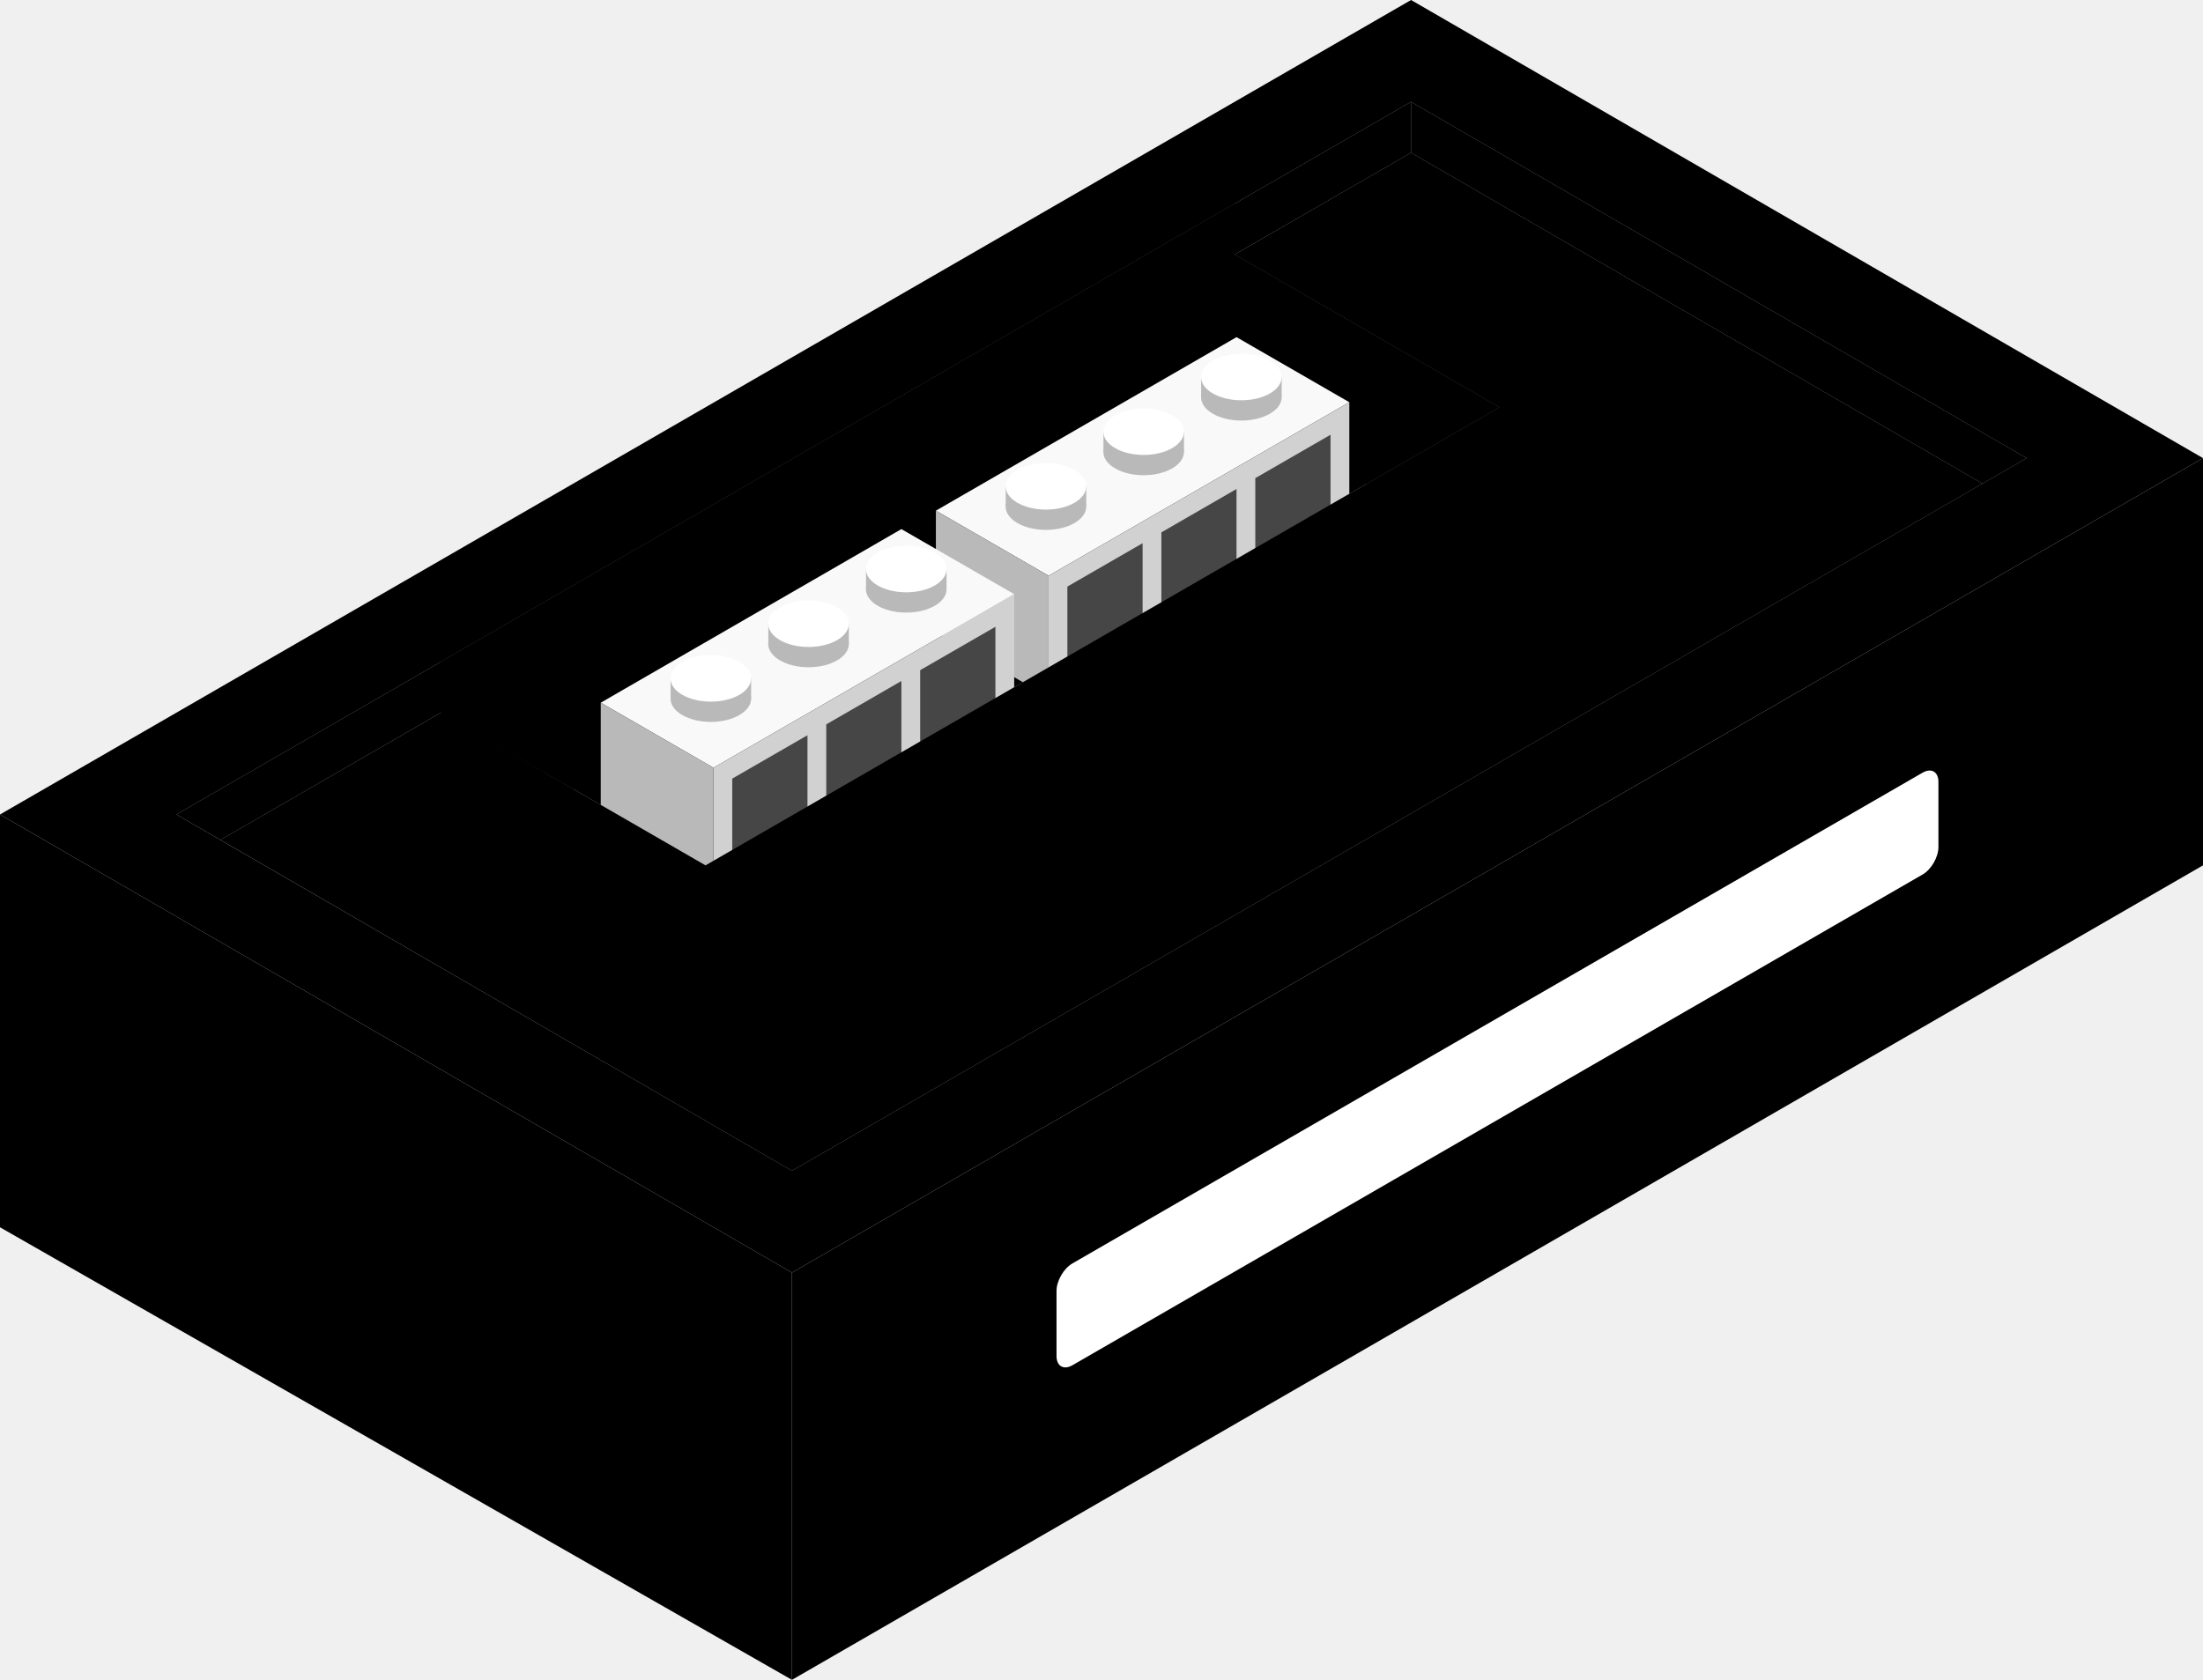
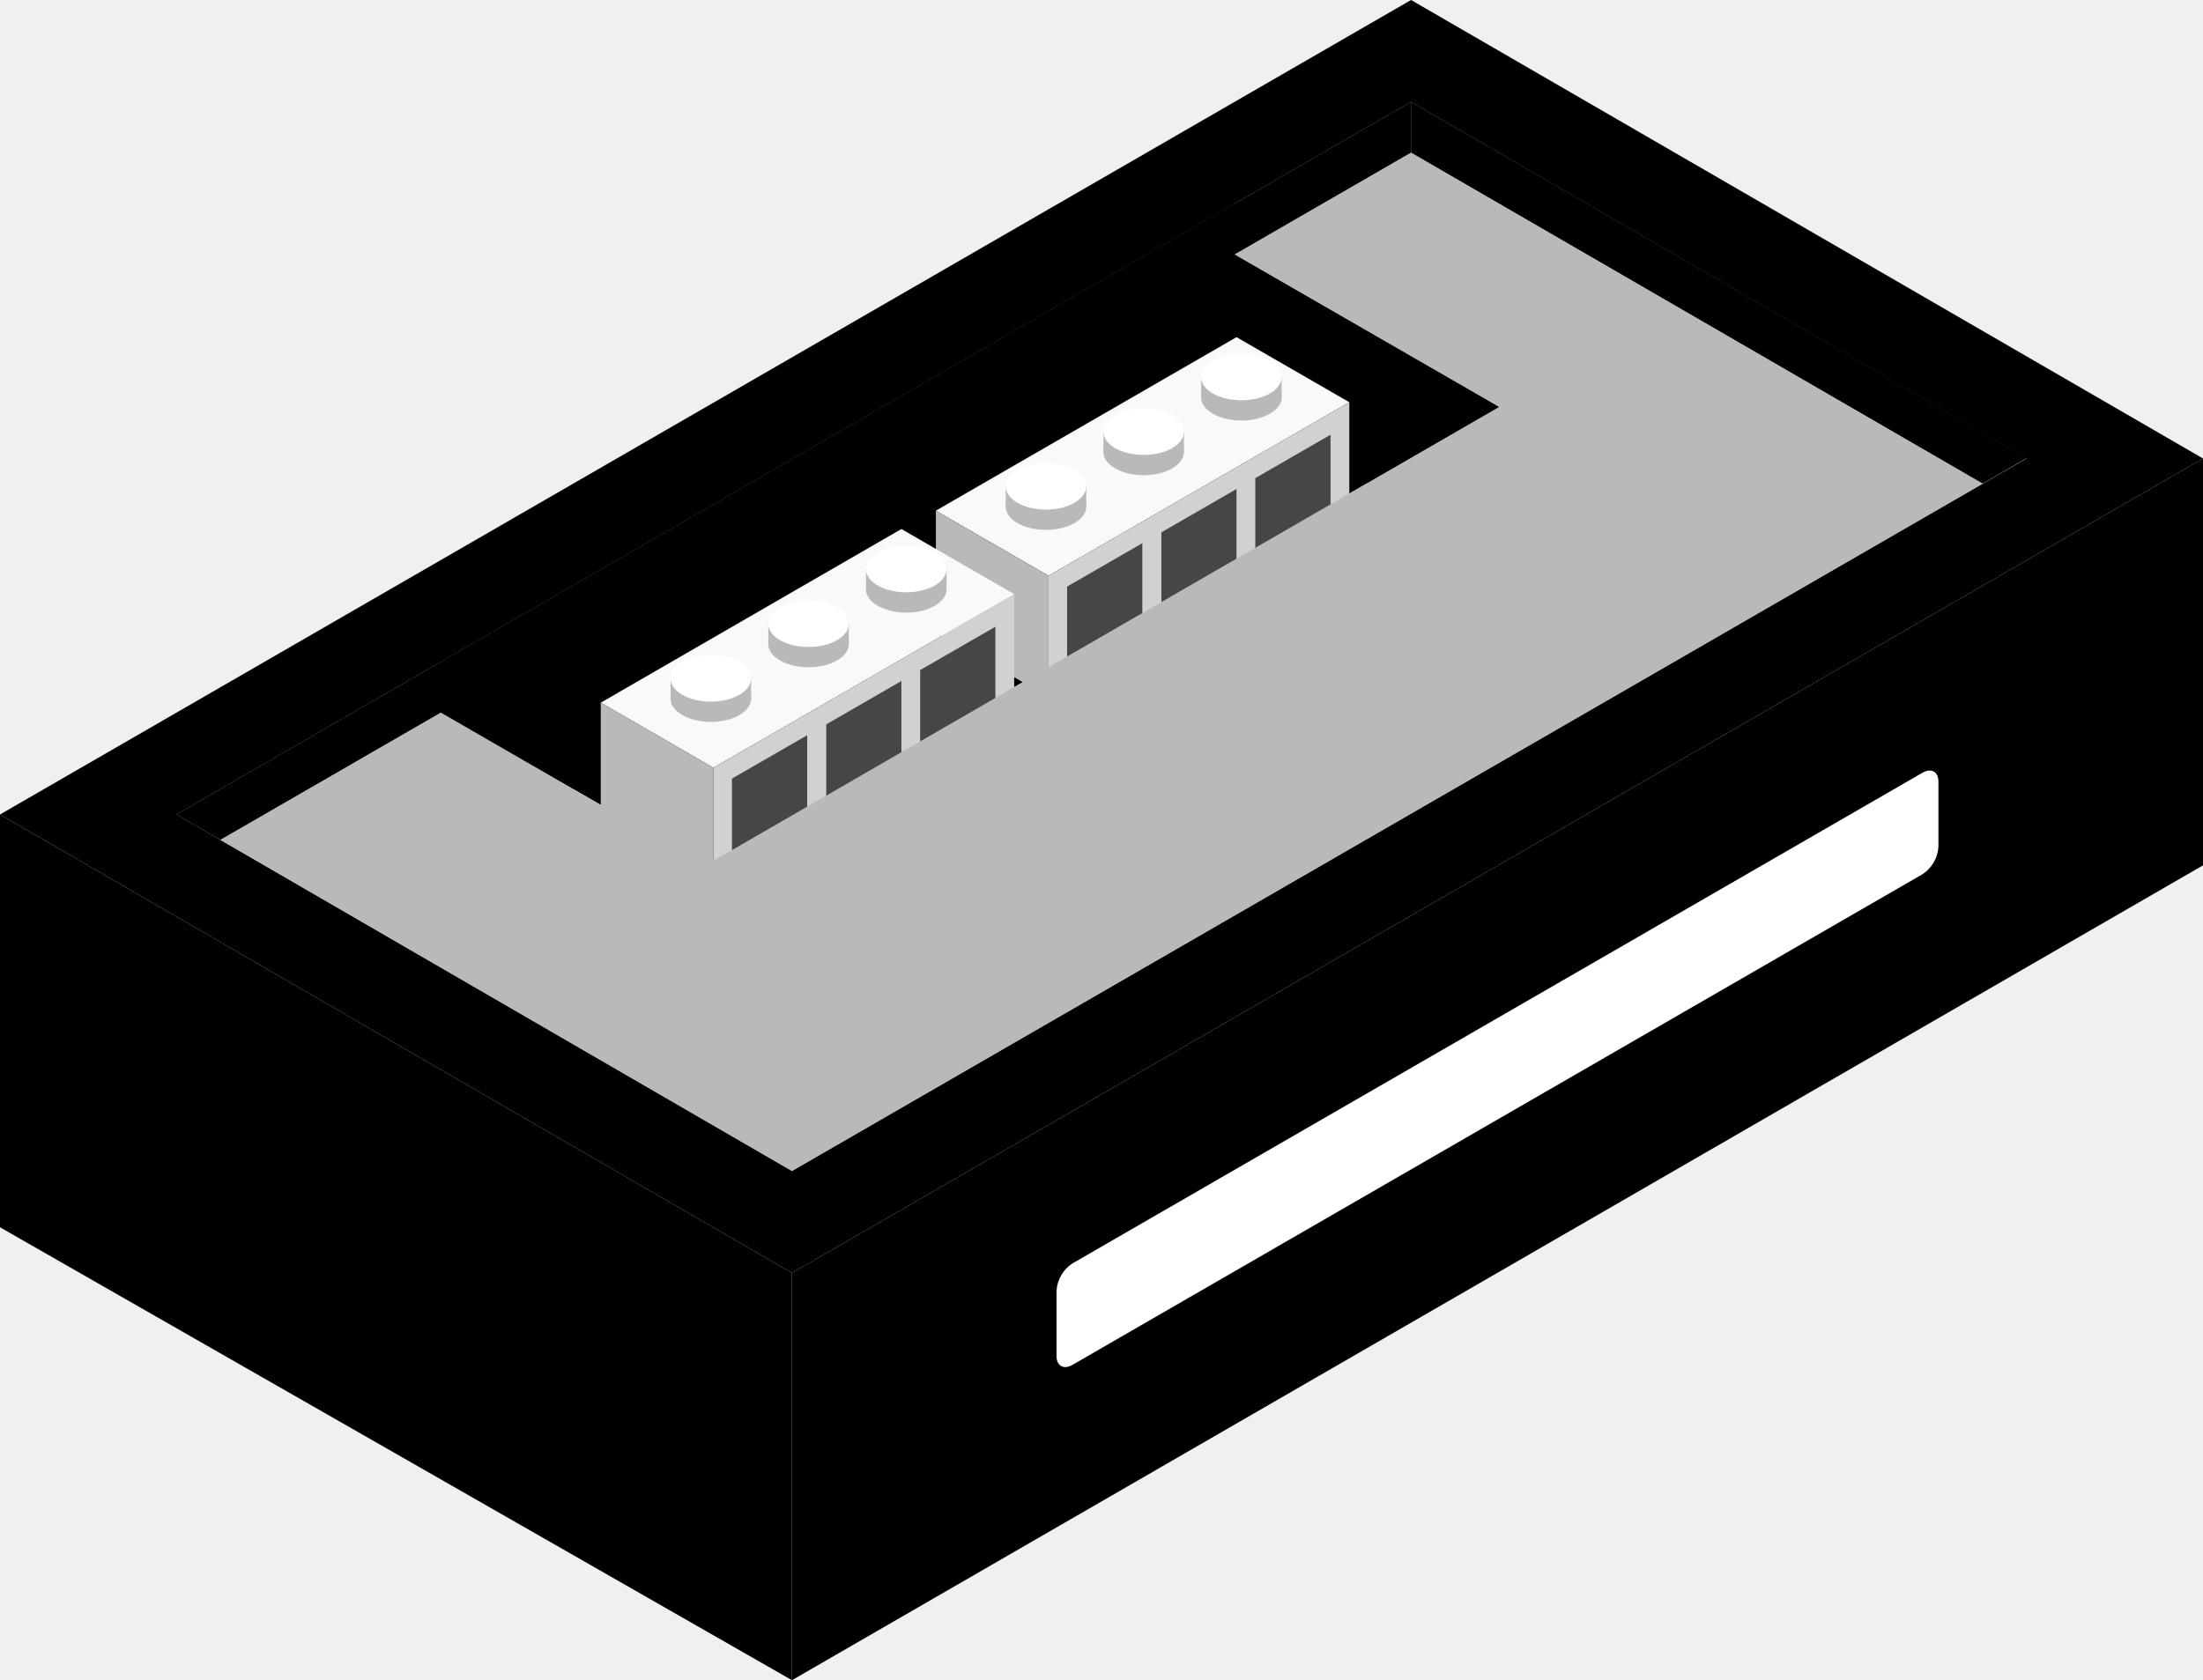
- <svg xmlns="http://www.w3.org/2000/svg" version="1.1" id="Layer_1" x="0px" y="0px" viewBox="0 0 249.8 190.53" style="enable-background:new 0 0 249.8 190.53;" xml:space="preserve">
-   <style type="text/css">
- 	.st0{fill:#FFFFFF;}
- 	.st1{fill:#B9B9B9;}
- 	.st2{fill:#F9F9F9;}
- 	.st3{fill:#D1D1D1;}
- 	.st4{fill:#464646;}
- </style>
-   <switch>
-     <g>
-       <g id="Group_9_">
-         <g id="Group_8_">
-           <path id="Path" class="top_x002D_T4" d="M0,92.38l89.8,51.96l160-92.38L160,0L0,92.38z" />
-           <path id="Path_1_" class="exterior_x002D_R4" d="M249.8,98.15V51.96l-160,92.38v46.19L249.8,98.15z" />
-           <path id="Path_2_" class="exterior_x002D_L1" d="M0,139.2V92.38l89.8,51.96v46.19L0,139.2z" />
-           <path id="Path_3_" class="st0" d="M121.6,143.3L218,87.64c0.99-0.57,1.8-0.11,1.8,1.04v7.39c0,1.15-0.81,2.55-1.8,3.12      l-96.4,55.66c-0.99,0.57-1.8,0.1-1.8-1.04v-7.39C119.8,145.27,120.61,143.87,121.6,143.3z" />
-           <path id="Path_4_" class="st1" d="M160,11.55l69.8,40.41l-140,80.83L20,92.38L160,11.55z" />
-           <path id="Path_5_" class="exterior_x002D_L1" d="M160,11.55v5.77l64.8,37.53l5-2.89L160,11.55z" />
-           <path id="Path_6_" class="exterior_x002D_R4" d="M20,92.38l140-80.83v5.77L25,95.26L20,92.38z" />
-           <path id="Path_7_" class="top_x002D_T1" d="M50,80.83l90-51.96l30,17.32L80,98.15L50,80.83z" />
-           <path id="Path_8_" class="exterior_x002D_R4" d="M140,46.19v-23.1L50,75.06v5.9l15,8.53L140,46.19z" />
-           <path id="Path_9_" class="exterior_x002D_L1" d="M140,46.19l15,8.66l15-8.66l-30-17.32V46.19z" />
-           <g id="Group_3_">
-             <path id="Path_10_" class="st2" d="M106.12,57.92l12.78,7.38L153,45.62l-12.79-7.38L106.12,57.92z" />
-             <path id="Path_11_" class="st1" d="M118.9,65.3v13.76l-12.78-7.38V57.92L118.9,65.3z" />
-             <path id="Path_12_" class="st3" d="M153,45.62v13.76l-34.1,19.68V65.3L153,45.62z" />
-             <path id="Path_13_" class="st4" d="M121.03,66.53l8.53-4.92v9.84l-8.53,4.92V66.53z" />
-             <path id="Path_14_" class="st4" d="M131.69,60.38l8.52-4.92v9.84l-8.52,4.92V60.38z" />
-             <path id="Path_15_" class="st4" d="M142.34,54.23l8.53-4.92v9.84l-8.53,4.92V54.23z" />
-             <g id="Group">
-               <ellipse id="Ellipse" vector-effect="non-scaling-stroke" class="st1" cx="118.6" cy="57.46" rx="4.57" ry="2.64" />
-               <rect id="Rectangle" x="114.04" y="55.16" class="st1" width="9.13" height="2.3" />
-               <ellipse id="Ellipse_1_" vector-effect="non-scaling-stroke" class="st0" cx="118.6" cy="55.16" rx="4.57" ry="2.64" />
-             </g>
-             <g id="Group_1_">
-               <ellipse id="Ellipse_2_" vector-effect="non-scaling-stroke" class="st1" cx="129.68" cy="51.26" rx="4.57" ry="2.64" />
-               <rect id="Rectangle_1_" x="125.12" y="48.96" class="st1" width="9.13" height="2.3" />
-               <ellipse id="Ellipse_3_" vector-effect="non-scaling-stroke" class="st0" cx="129.68" cy="48.96" rx="4.57" ry="2.64" />
-             </g>
-             <g id="Group_2_">
-               <ellipse id="Ellipse_4_" vector-effect="non-scaling-stroke" class="st1" cx="140.76" cy="45.06" rx="4.57" ry="2.64" />
-               <rect id="Rectangle_2_" x="136.2" y="42.76" class="st1" width="9.13" height="2.3" />
-               <ellipse id="Ellipse_5_" vector-effect="non-scaling-stroke" class="st0" cx="140.76" cy="42.76" rx="4.57" ry="2.64" />
-             </g>
-           </g>
-           <g id="Group_7_">
-             <path id="Path_16_" class="st2" d="M68.12,79.7l12.78,7.38L115,67.39l-12.79-7.38L68.12,79.7z" />
-             <path id="Path_17_" class="st1" d="M80.9,87.08v13.76l-12.78-7.38V79.7L80.9,87.08z" />
-             <path id="Path_18_" class="st3" d="M115,67.39v13.77l-34.1,19.68V87.08L115,67.39z" />
-             <path id="Path_19_" class="st4" d="M83.03,88.31l8.53-4.92v9.84l-8.53,4.92V88.31z" />
-             <path id="Path_20_" class="st4" d="M93.69,82.16l8.52-4.92v9.84L93.69,92V82.16z" />
-             <path id="Path_21_" class="st4" d="M104.34,76.01l8.53-4.92v9.84l-8.53,4.92V76.01z" />
-             <g id="Group_4_">
-               <ellipse id="Ellipse_6_" vector-effect="non-scaling-stroke" class="st1" cx="80.6" cy="79.24" rx="4.57" ry="2.64" />
-               <rect id="Rectangle_3_" x="76.04" y="76.94" class="st1" width="9.13" height="2.3" />
-               <ellipse id="Ellipse_7_" vector-effect="non-scaling-stroke" class="st0" cx="80.6" cy="76.94" rx="4.57" ry="2.64" />
-             </g>
-             <g id="Group_5_">
-               <ellipse id="Ellipse_8_" vector-effect="non-scaling-stroke" class="st1" cx="91.68" cy="73.04" rx="4.57" ry="2.64" />
-               <rect id="Rectangle_4_" x="87.12" y="70.74" class="st1" width="9.13" height="2.3" />
-               <ellipse id="Ellipse_9_" vector-effect="non-scaling-stroke" class="st0" cx="91.68" cy="70.74" rx="4.57" ry="2.64" />
-             </g>
-             <g id="Group_6_">
-               <ellipse id="Ellipse_10_" vector-effect="non-scaling-stroke" class="st1" cx="102.76" cy="66.84" rx="4.57" ry="2.64" />
-               <rect id="Rectangle_5_" x="98.2" y="64.54" class="st1" width="9.13" height="2.3" />
-               <ellipse id="Ellipse_11_" vector-effect="non-scaling-stroke" class="st0" cx="102.76" cy="64.54" rx="4.57" ry="2.64" />
-             </g>
-           </g>
-           <path id="Path_22_" class="top_x002D_T3" d="M25,95.26l25-14.43l30,17.32l90-51.96l-30-17.32l20-11.55l64.8,37.53l-135,77.94      L25,95.26z" />
+ <svg xmlns="http://www.w3.org/2000/svg" id="Layer_1" data-name="Layer 1" viewBox="0 0 249.8 190.53">
+   <defs>
+     <style>
+             
+             
+             
+             
+             .cls-1{fill:#fff;}.cls-2{fill:#b9b9b9;}
+             .cls-3{fill:#f9f9f9;}
+             .cls-4{fill:#d1d1d1;}
+             .cls-5{fill:#464646;}
+         </style>
+   </defs>
+   <g id="Group">
+     <g id="Group-2" data-name="Group">
+       <path id="Path" class="top-light" d="M0,92.38l89.8,52L249.8,52,160,0Z" />
+       <path id="Path-2" data-name="Path" class="exterior-R-prim" d="M249.8,98.15V52l-160,92.38v46.19Z" />
+       <path id="Path-3" data-name="Path" class="exterior-L-prim" d="M0,139.2V92.38l89.8,52v46.19Z" />
+       <path id="Path-4" data-name="Path" class="cls-1" d="M121.6,143.3,218,87.64c1-.57,1.8-.11,1.8,1v7.39a4,4,0,0,1-1.8,3.12l-96.4,55.66c-1,.57-1.8.1-1.8-1v-7.39A4,4,0,0,1,121.6,143.3Z" />
+       <path id="Path-5" data-name="Path" class="cls-2" d="M160,11.55,229.8,52l-140,80.83L20,92.38Z" />
+       <path id="Path-6" data-name="Path" class="exterior-L-prim" d="M160,11.55v5.77l64.8,37.53,5-2.89Z" />
+       <path id="Path-7" data-name="Path" class="exterior-R-prim" d="M20,92.38,160,11.55v5.77L25,95.26Z" />
+       <path id="Path-8" data-name="Path" class="top-dark" d="M50,80.83l90-52,30,17.32-90,52Z" />
+       <path id="Path-9" data-name="Path" class="exterior-R-prim" d="M140,46.19V23.09l-90,52V81l15,8.53Z" />
+       <path id="Path-10" data-name="Path" class="exterior-L-prim" d="M140,46.19l15,8.66,15-8.66L140,28.87Z" />
+       <g id="Group-3" data-name="Group">
+         <path id="Path-11" data-name="Path" class="cls-3" d="M106.12,57.92,118.9,65.3,153,45.62l-12.79-7.38Z" />
+         <path id="Path-12" data-name="Path" class="cls-2" d="M118.9,65.3V79.06l-12.78-7.38V57.92Z" />
+         <path id="Path-13" data-name="Path" class="cls-4" d="M153,45.62V59.38L118.9,79.06V65.3Z" />
+         <path id="Path-14" data-name="Path" class="cls-5" d="M121,66.53l8.53-4.92v9.84L121,76.37Z" />
+         <path id="Path-15" data-name="Path" class="cls-5" d="M131.69,60.38l8.52-4.92V65.3l-8.52,4.92Z" />
+         <path id="Path-16" data-name="Path" class="cls-5" d="M142.34,54.23l8.53-4.92v9.84l-8.53,4.92Z" />
+         <g id="Group-4" data-name="Group">
+           <ellipse id="Ellipse" class="cls-2" cx="118.6" cy="57.46" rx="4.57" ry="2.64" />
+           <rect id="Rectangle" class="cls-2" x="114.04" y="55.16" width="9.13" height="2.3" />
+           <ellipse id="Ellipse-2" data-name="Ellipse" class="cls-1" cx="118.6" cy="55.16" rx="4.57" ry="2.64" />
+         </g>
+         <g id="Group-5" data-name="Group">
+           <ellipse id="Ellipse-3" data-name="Ellipse" class="cls-2" cx="129.68" cy="51.26" rx="4.57" ry="2.64" />
+           <rect id="Rectangle-2" data-name="Rectangle" class="cls-2" x="125.12" y="48.96" width="9.13" height="2.3" />
+           <ellipse id="Ellipse-4" data-name="Ellipse" class="cls-1" cx="129.68" cy="48.96" rx="4.57" ry="2.64" />
+         </g>
+         <g id="Group-6" data-name="Group">
+           <ellipse id="Ellipse-5" data-name="Ellipse" class="cls-2" cx="140.76" cy="45.06" rx="4.57" ry="2.64" />
+           <rect id="Rectangle-3" data-name="Rectangle" class="cls-2" x="136.2" y="42.76" width="9.13" height="2.3" />
+           <ellipse id="Ellipse-6" data-name="Ellipse" class="cls-1" cx="140.76" cy="42.76" rx="4.57" ry="2.64" />
        </g>
      </g>
+       <g id="Group-7" data-name="Group">
+         <path id="Path-17" data-name="Path" class="cls-3" d="M68.12,79.7,80.9,87.08,115,67.39,102.21,60Z" />
+         <path id="Path-18" data-name="Path" class="cls-2" d="M80.9,87.08v13.76L68.12,93.46V79.7Z" />
+         <path id="Path-19" data-name="Path" class="cls-4" d="M115,67.39V81.16L80.9,100.84V87.08Z" />
+         <path id="Path-20" data-name="Path" class="cls-5" d="M83,88.31l8.53-4.92v9.84L83,98.15Z" />
+         <path id="Path-21" data-name="Path" class="cls-5" d="M93.69,82.16l8.52-4.92v9.84L93.69,92Z" />
+         <path id="Path-22" data-name="Path" class="cls-5" d="M104.34,76l8.53-4.92v9.84l-8.53,4.92Z" />
+         <g id="Group-8" data-name="Group">
+           <ellipse id="Ellipse-7" data-name="Ellipse" class="cls-2" cx="80.6" cy="79.24" rx="4.57" ry="2.64" />
+           <rect id="Rectangle-4" data-name="Rectangle" class="cls-2" x="76.04" y="76.94" width="9.13" height="2.3" />
+           <ellipse id="Ellipse-8" data-name="Ellipse" class="cls-1" cx="80.6" cy="76.94" rx="4.57" ry="2.64" />
+         </g>
+         <g id="Group-9" data-name="Group">
+           <ellipse id="Ellipse-9" data-name="Ellipse" class="cls-2" cx="91.68" cy="73.04" rx="4.57" ry="2.64" />
+           <rect id="Rectangle-5" data-name="Rectangle" class="cls-2" x="87.12" y="70.74" width="9.13" height="2.3" />
+           <ellipse id="Ellipse-10" data-name="Ellipse" class="cls-1" cx="91.68" cy="70.74" rx="4.57" ry="2.64" />
+         </g>
+         <g id="Group-10" data-name="Group">
+           <ellipse id="Ellipse-11" data-name="Ellipse" class="cls-2" cx="102.76" cy="66.84" rx="4.57" ry="2.64" />
+           <rect id="Rectangle-6" data-name="Rectangle" class="cls-2" x="98.2" y="64.54" width="9.13" height="2.3" />
+           <ellipse id="Ellipse-12" data-name="Ellipse" class="cls-1" cx="102.76" cy="64.54" rx="4.57" ry="2.64" />
+         </g>
+       </g>
+       <path id="Path-23" data-name="Path" class="cls-2" d="M25,95.26,50,80.83,80,98.15l90-52L140,28.87l20-11.55,64.8,37.53-135,77.94Z" />
    </g>
-   </switch>
+   </g>
</svg>
